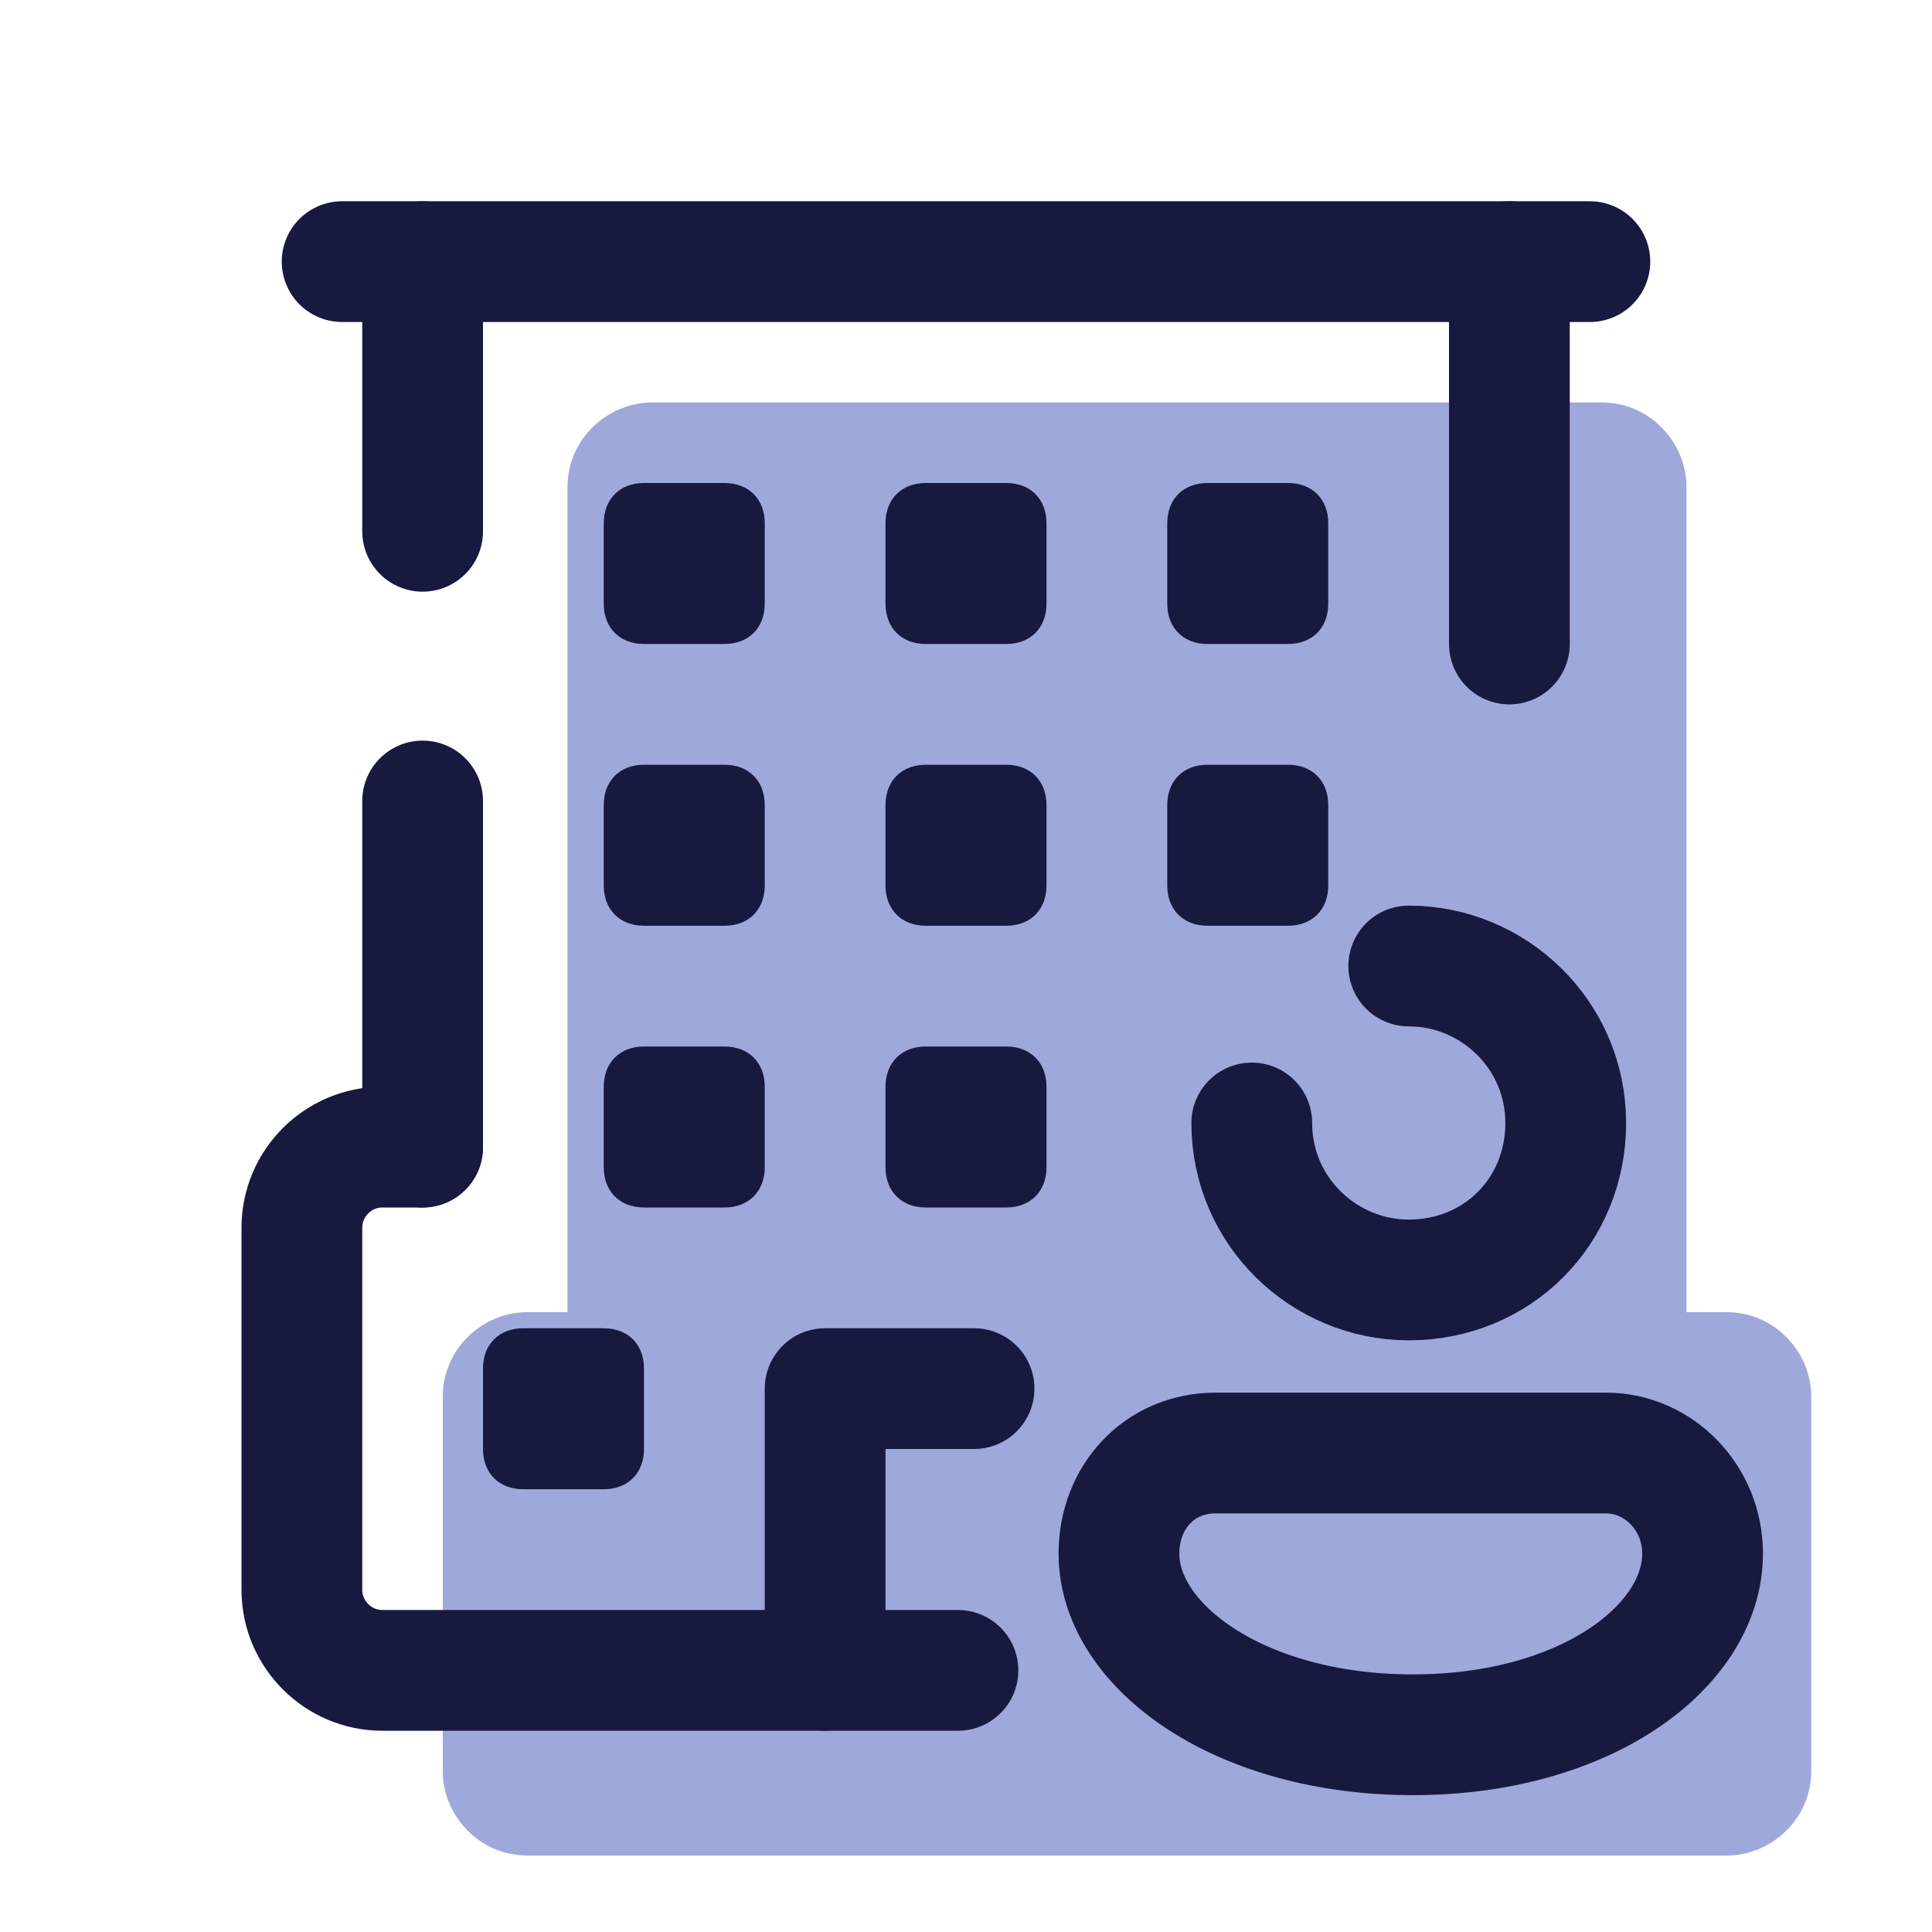
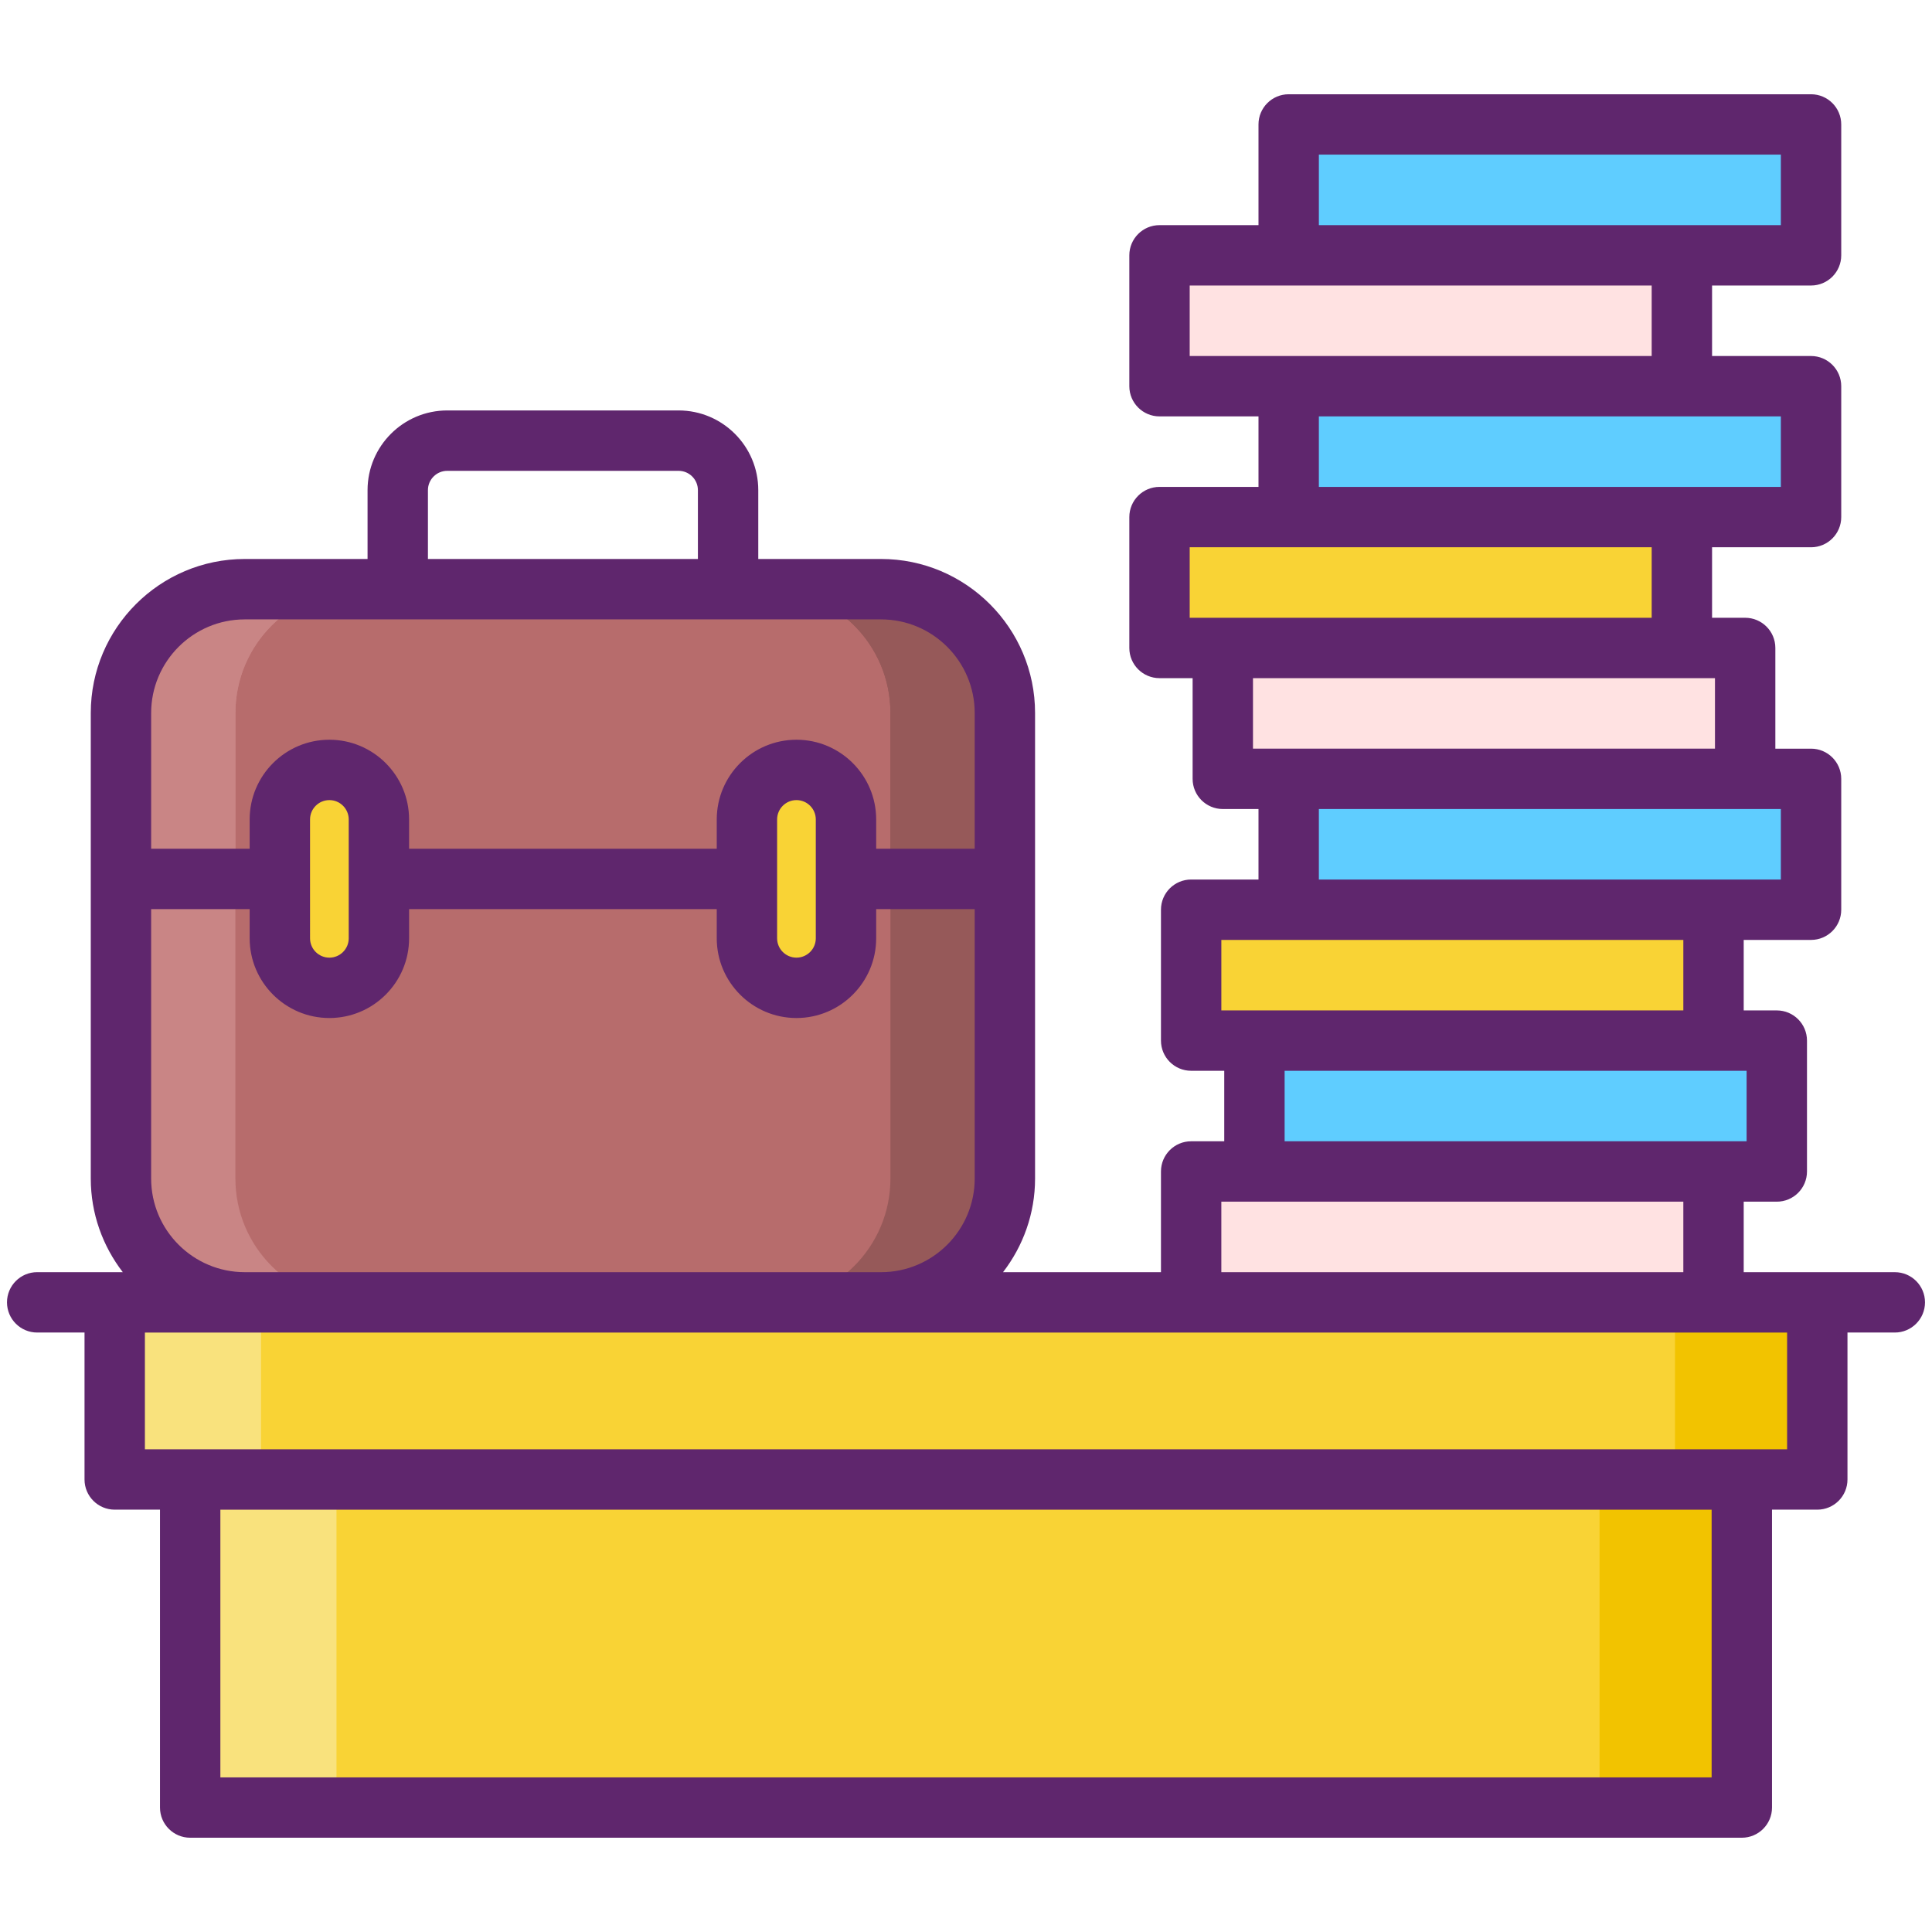
- <svg xmlns="http://www.w3.org/2000/svg" viewBox="0 0 48 48" width="96px" height="96px">
-   <path fill="#9fa8da" d="M14.1,32.6h-1c-1.1,0-2.1,0.9-2.1,2.1v9.3c0,1.1,0.9,2.1,2.1,2.1h29.8c1.1,0,2.1-0.9,2.1-2.1v-9.3 c0-1.1-0.9-2.1-2.1-2.1h-1V12.1c0-1.1-0.9-2.1-2.1-2.1H16.2c-1.1,0-2.1,0.9-2.1,2.1V32.6" />
-   <path fill="#18193f" d="M18,23h-2c-0.6,0-1-0.4-1-1v-2c0-0.6,0.4-1,1-1h2c0.6,0,1,0.4,1,1v2C19,22.6,18.6,23,18,23z" />
-   <path fill="#18193f" d="M19,29v-2c0-0.6-0.4-1-1-1h-2c-0.6,0-1,0.4-1,1v2c0,0.6,0.4,1,1,1h2C18.6,30,19,29.6,19,29z" />
-   <path fill="#18193f" d="M16,36v-2c0-0.6-0.4-1-1-1h-2c-0.6,0-1,0.4-1,1v2c0,0.6,0.4,1,1,1h2C15.6,37,16,36.6,16,36z" />
-   <path fill="#18193f" d="M25,23h-2c-0.6,0-1-0.4-1-1v-2c0-0.6,0.4-1,1-1h2c0.6,0,1,0.4,1,1v2C26,22.6,25.6,23,25,23z" />
-   <path fill="#18193f" d="M26,29v-2c0-0.6-0.4-1-1-1h-2c-0.6,0-1,0.4-1,1v2c0,0.6,0.4,1,1,1h2C25.6,30,26,29.6,26,29z" />
-   <path fill="#18193f" d="M33,22v-2c0-0.6-0.4-1-1-1h-2c-0.6,0-1,0.4-1,1v2c0,0.6,0.4,1,1,1h2C32.6,23,33,22.6,33,22z" />
-   <path fill="#18193f" d="M18,16h-2c-0.6,0-1-0.4-1-1v-2c0-0.6,0.4-1,1-1h2c0.6,0,1,0.4,1,1v2C19,15.6,18.6,16,18,16z" />
-   <path fill="#18193f" d="M25,16h-2c-0.6,0-1-0.4-1-1v-2c0-0.6,0.4-1,1-1h2c0.6,0,1,0.4,1,1v2C26,15.6,25.6,16,25,16z" />
-   <path fill="#18193f" d="M33,15v-2c0-0.6-0.4-1-1-1h-2c-0.6,0-1,0.4-1,1v2c0,0.6,0.4,1,1,1h2C32.6,16,33,15.6,33,15z" />
-   <line x1="8.5" x2="39.5" y1="6.5" y2="6.5" fill="none" stroke="#18193f" stroke-linecap="round" stroke-linejoin="round" stroke-width="3" />
-   <path fill="none" stroke="#18193f" stroke-linecap="round" stroke-linejoin="round" stroke-width="3" d="M37.5,16V6.5" />
-   <path fill="none" stroke="#18193f" stroke-linecap="round" stroke-linejoin="round" stroke-width="3" d="M10.5,28.5h-1c-1.1,0-2,0.9-2,2v9c0,1.1,0.9,2,2,2h11v-7h3.7" />
-   <path fill="none" stroke="#18193f" stroke-linecap="round" stroke-linejoin="round" stroke-width="3" d="M10.5,19.9v8.6" />
-   <path fill="none" stroke="#18193f" stroke-linecap="round" stroke-linejoin="round" stroke-width="3" d="M10.5,6.5v6.7" />
-   <line x1="20.5" x2="23.8" y1="41.5" y2="41.5" fill="none" stroke="#18193f" stroke-linecap="round" stroke-linejoin="round" stroke-width="3" />
-   <path fill="none" stroke="#18193f" stroke-linecap="round" stroke-linejoin="round" stroke-width="3" d="M35,24c2.1,0,3.9,1.7,3.9,3.9s-1.7,3.9-3.9,3.9c-2.1,0-3.9-1.7-3.9-3.9" />
-   <path fill="none" stroke="#18193f" stroke-width="3" d="M42.3,38.6c0-1.4-1.1-2.5-2.4-2.5h-9.7c-1.4,0-2.4,1.1-2.4,2.5v0c0,2.3,3,4.5,7.3,4.5S42.3,40.9,42.3,38.6 L42.3,38.6z" />
+ <svg xmlns="http://www.w3.org/2000/svg" viewBox="0 0 256 256" width="96px" height="96px">
+   <rect width="225.6" height="23.47" x="15.2" y="172.57" fill="#F9D335" />
+   <rect width="18.852" height="23.468" x="221.947" y="172.573" fill="#F2C300" />
+   <rect width="19.387" height="23.466" x="15.2" y="172.574" fill="#F9E27D" />
+   <rect width="205.6" height="43.47" x="25.2" y="196.04" fill="#F9D335" />
+   <rect width="18.852" height="43.468" x="211.947" y="196.043" fill="#F2C300" />
+   <rect width="19.387" height="43.466" x="25.2" y="196.044" fill="#F9E27D" />
+   <g>
+     <path fill="#B76C6C" d="M116.745,172.57H32.433c-9.061,0-16.406-7.345-16.406-16.406V94.478c0-9.061,7.345-16.406,16.406-16.406 h84.312c9.061,0,16.406,7.345,16.406,16.406v61.686C133.151,165.225,125.806,172.57,116.745,172.57z" />
+     <path fill="#B76C6C" d="M133.151,116.462H16.028V94.478c0-9.061,7.345-16.406,16.406-16.406h84.312 c9.061,0,16.406,7.345,16.406,16.406V116.462z" />
+     <path fill="#F9D335" d="M43.644,130.892L43.644,130.892c-3.624,0-6.562-2.938-6.562-6.562v-15.75 c0-3.624,2.938-6.562,6.562-6.562h0c3.624,0,6.562,2.938,6.562,6.562v15.75C50.206,127.954,47.268,130.892,43.644,130.892z" />
+     <path fill="#F9D335" d="M105.535,130.892L105.535,130.892c-3.624,0-6.562-2.938-6.562-6.562v-15.75 c0-3.624,2.938-6.562,6.562-6.562h0c3.624,0,6.562,2.938,6.562,6.562v15.75C112.097,127.954,109.159,130.892,105.535,130.892z" />
+     <path fill="#965959" d="M133.151,94.477v61.685c0,9.058-7.349,16.407-16.407,16.407h-15.164c9.058,0,16.407-7.349,16.407-16.407 V94.477c0-9.058-7.349-16.407-16.407-16.407h15.164C125.802,78.07,133.151,85.42,133.151,94.477z" />
+     <path fill="#965959" d="M133.151,94.477v21.987h-15.164V94.477c0-9.058-7.349-16.407-16.407-16.407h15.164 C125.802,78.07,133.151,85.42,133.151,94.477z" />
+     <path fill="#C98585" d="M47.598,172.57H32.435c-9.058,0-16.407-7.349-16.407-16.407V94.477c0-9.058,7.349-16.407,16.407-16.407 h15.164c-9.058,0-16.407,7.349-16.407,16.407v61.685C31.191,165.22,38.541,172.57,47.598,172.57z" />
+     <path fill="#C98585" d="M47.598,78.07c-9.058,0-16.407,7.349-16.407,16.407v21.987H16.028V94.477 c0-9.058,7.349-16.407,16.407-16.407H47.598z" />
+     <rect width="69.215" height="17.342" x="157.834" y="155.228" fill="#FFE2E2" />
+     <rect width="69.215" height="17.342" x="166.219" y="137.885" fill="#5FCDFF" />
+     <rect width="69.215" height="17.342" x="157.834" y="120.543" fill="#F9D335" />
+     <rect width="69.215" height="17.342" x="170.757" y="103.201" fill="#5FCDFF" />
+     <rect width="69.215" height="17.342" x="162.027" y="85.858" fill="#FFE2E2" />
+     <rect width="69.215" height="17.342" x="153.641" y="68.516" fill="#F9D335" />
+     <rect width="69.215" height="17.342" x="170.757" y="51.174" fill="#5FCDFF" />
+     <rect width="69.215" height="17.342" x="153.641" y="33.832" fill="#FFE2E2" />
+     <rect width="69.215" height="17.342" x="170.757" y="16.49" fill="#5FCDFF" />
+   </g>
+   <path fill="#5F266D" d="M251.073,168.57c-7.391,0-12.321,0-20.023,0v-9.342h4.385c2.209,0,4-1.791,4-4v-17.342c0-2.209-1.791-4-4-4 h-4.385v-9.342h8.923c2.209,0,4-1.791,4-4v-17.342c0-2.209-1.791-4-4-4h-4.73V85.858c0-2.209-1.791-4-4-4h-4.386v-9.342h13.116 c2.209,0,4-1.791,4-4V51.174c0-2.209-1.791-4-4-4h-13.116v-9.342h13.116c2.209,0,4-1.791,4-4V16.49c0-2.209-1.791-4-4-4h-69.216 c-2.209,0-4,1.791-4,4v13.342h-13.115c-2.209,0-4,1.791-4,4v17.342c0,2.209,1.791,4,4,4h13.115v9.342h-13.115c-2.209,0-4,1.791-4,4 v17.342c0,2.209,1.791,4,4,4h4.386v13.342c0,2.209,1.791,4,4,4h4.729v9.342h-8.923c-2.209,0-4,1.791-4,4v17.342 c0,2.209,1.791,4,4,4h4.386v9.342h-4.386c-2.209,0-4,1.791-4,4v13.342H132.91c2.648-3.442,4.241-7.737,4.241-12.406 c0-7.117,0-55.776,0-61.686v-0.001c0-11.252-9.154-20.407-20.407-20.407h-16.269v-9.122c0-5.823-4.737-10.561-10.561-10.561H59.264 c-5.823,0-10.561,4.737-10.561,10.561v9.122H32.435c-11.252,0-20.407,9.154-20.407,20.407v0.001c0,5.891,0,54.569,0,61.686 c0,4.669,1.593,8.963,4.241,12.406c-4.487,0-6.965,0-11.342,0c-2.209,0-4,1.791-4,4s1.791,4,4,4H11.2v19.47c0,2.209,1.791,4,4,4h6 v39.47c0,2.209,1.791,4,4,4h205.6c2.209,0,4-1.791,4-4v-39.47h6c2.209,0,4-1.791,4-4v-19.47h6.273c2.209,0,4-1.791,4-4 S253.282,168.57,251.073,168.57z M231.434,141.885v9.342c-6.775,0-54.675,0-61.215,0v-9.342 C176.76,141.885,224.657,141.885,231.434,141.885z M235.972,107.201v9.342c-6.758,0-53.722,0-61.216,0v-9.342 C179.493,107.201,226.099,107.201,235.972,107.201z M235.972,55.174v9.342c-5.343,0-55.891,0-61.216,0v-9.342 C221.587,55.174,235.16,55.174,235.972,55.174z M174.757,20.49h61.216v9.342c-5.343,0-55.891,0-61.216,0V20.49z M157.641,47.174 v-9.342c5.341,0,55.89,0,61.215,0v9.342C172.026,47.174,158.454,47.174,157.641,47.174z M157.641,81.858v-9.342 c5.341,0,55.89,0,61.215,0v9.342C212.317,81.858,164.419,81.858,157.641,81.858z M166.027,99.201v-9.342c6.539,0,54.437,0,61.215,0 v9.342C222.505,99.201,175.9,99.201,166.027,99.201z M161.834,133.885v-9.342c6.758,0,53.722,0,61.216,0v9.342 C216.51,133.885,168.611,133.885,161.834,133.885z M161.834,159.228c6.774,0,54.677,0,61.216,0v9.342h-61.216V159.228z M56.703,64.949c0-1.412,1.148-2.561,2.561-2.561h30.651c1.412,0,2.561,1.148,2.561,2.561v9.122H56.703V64.949z M20.028,94.479 c0-6.841,5.565-12.406,12.406-12.406h84.312c6.84,0,12.406,5.565,12.406,12.406v17.986h-13.054v-3.884 c0-5.824-4.738-10.563-10.562-10.563c-5.824,0-10.563,4.738-10.563,10.563v3.884H54.206v-3.884c0-5.824-4.738-10.563-10.563-10.563 c-5.824,0-10.562,4.738-10.562,10.563v3.884H20.028V94.479z M108.097,124.33c0,1.413-1.149,2.563-2.562,2.563 c-1.413,0-2.563-1.149-2.563-2.563v-15.75c0-1.413,1.149-2.563,2.563-2.563c1.413,0,2.562,1.149,2.562,2.563 C108.097,112.502,108.097,114.98,108.097,124.33z M41.082,108.581c0-1.413,1.149-2.563,2.563-2.563 c1.413,0,2.562,1.149,2.562,2.563v15.75c0,1.413-1.149,2.563-2.562,2.563h0c-1.413,0-2.562-1.149-2.562-2.563 C41.082,120.288,41.082,117.883,41.082,108.581z M20.028,120.464h13.054v3.866c0,5.824,4.738,10.563,10.563,10.563 c5.824,0,10.562-4.738,10.562-10.563v-3.866h40.766v3.866c0,5.824,4.738,10.563,10.563,10.563c5.824,0,10.562-4.738,10.562-10.563 v-3.866h13.054v35.7c0,6.84-5.565,12.406-12.406,12.406H32.433c-6.84,0-12.406-5.565-12.406-12.406V120.464z M226.8,235.51H29.2 v-35.47h197.6V235.51z M236.8,192.04c-10.391,0-207.085,0-217.6,0v-15.47c10.916,0,202.125,0,217.6,0V192.04z" />
</svg>
